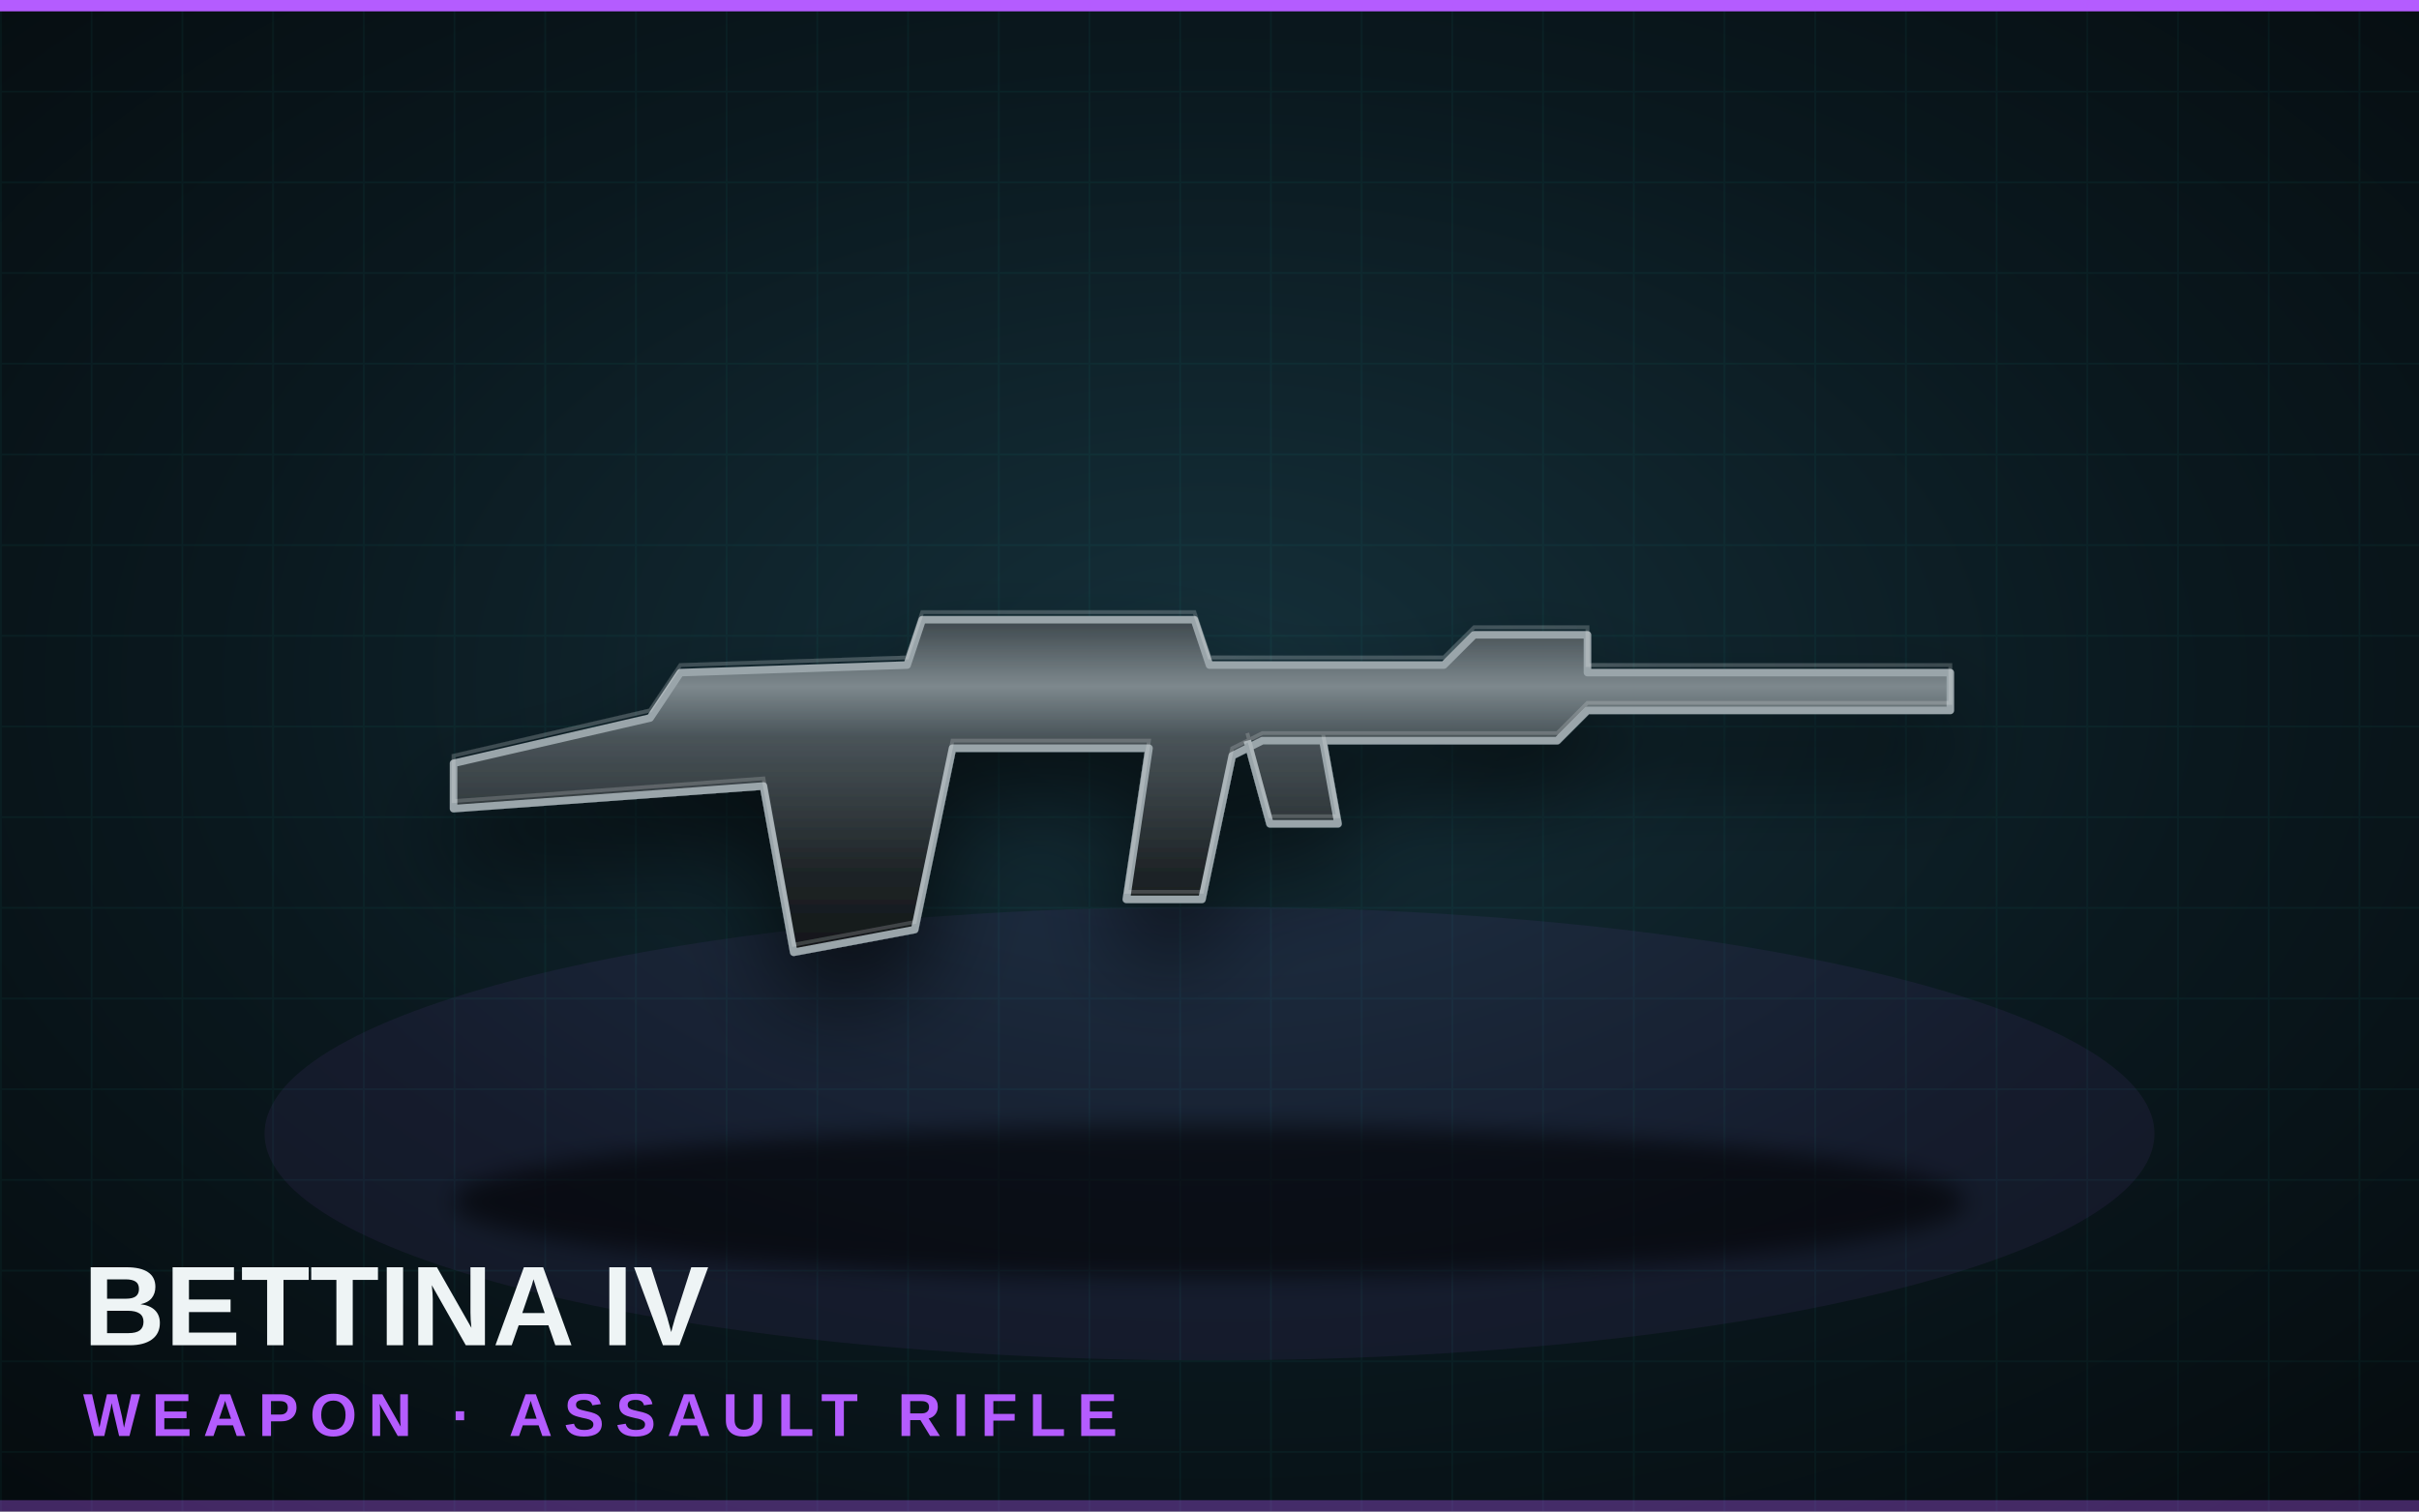
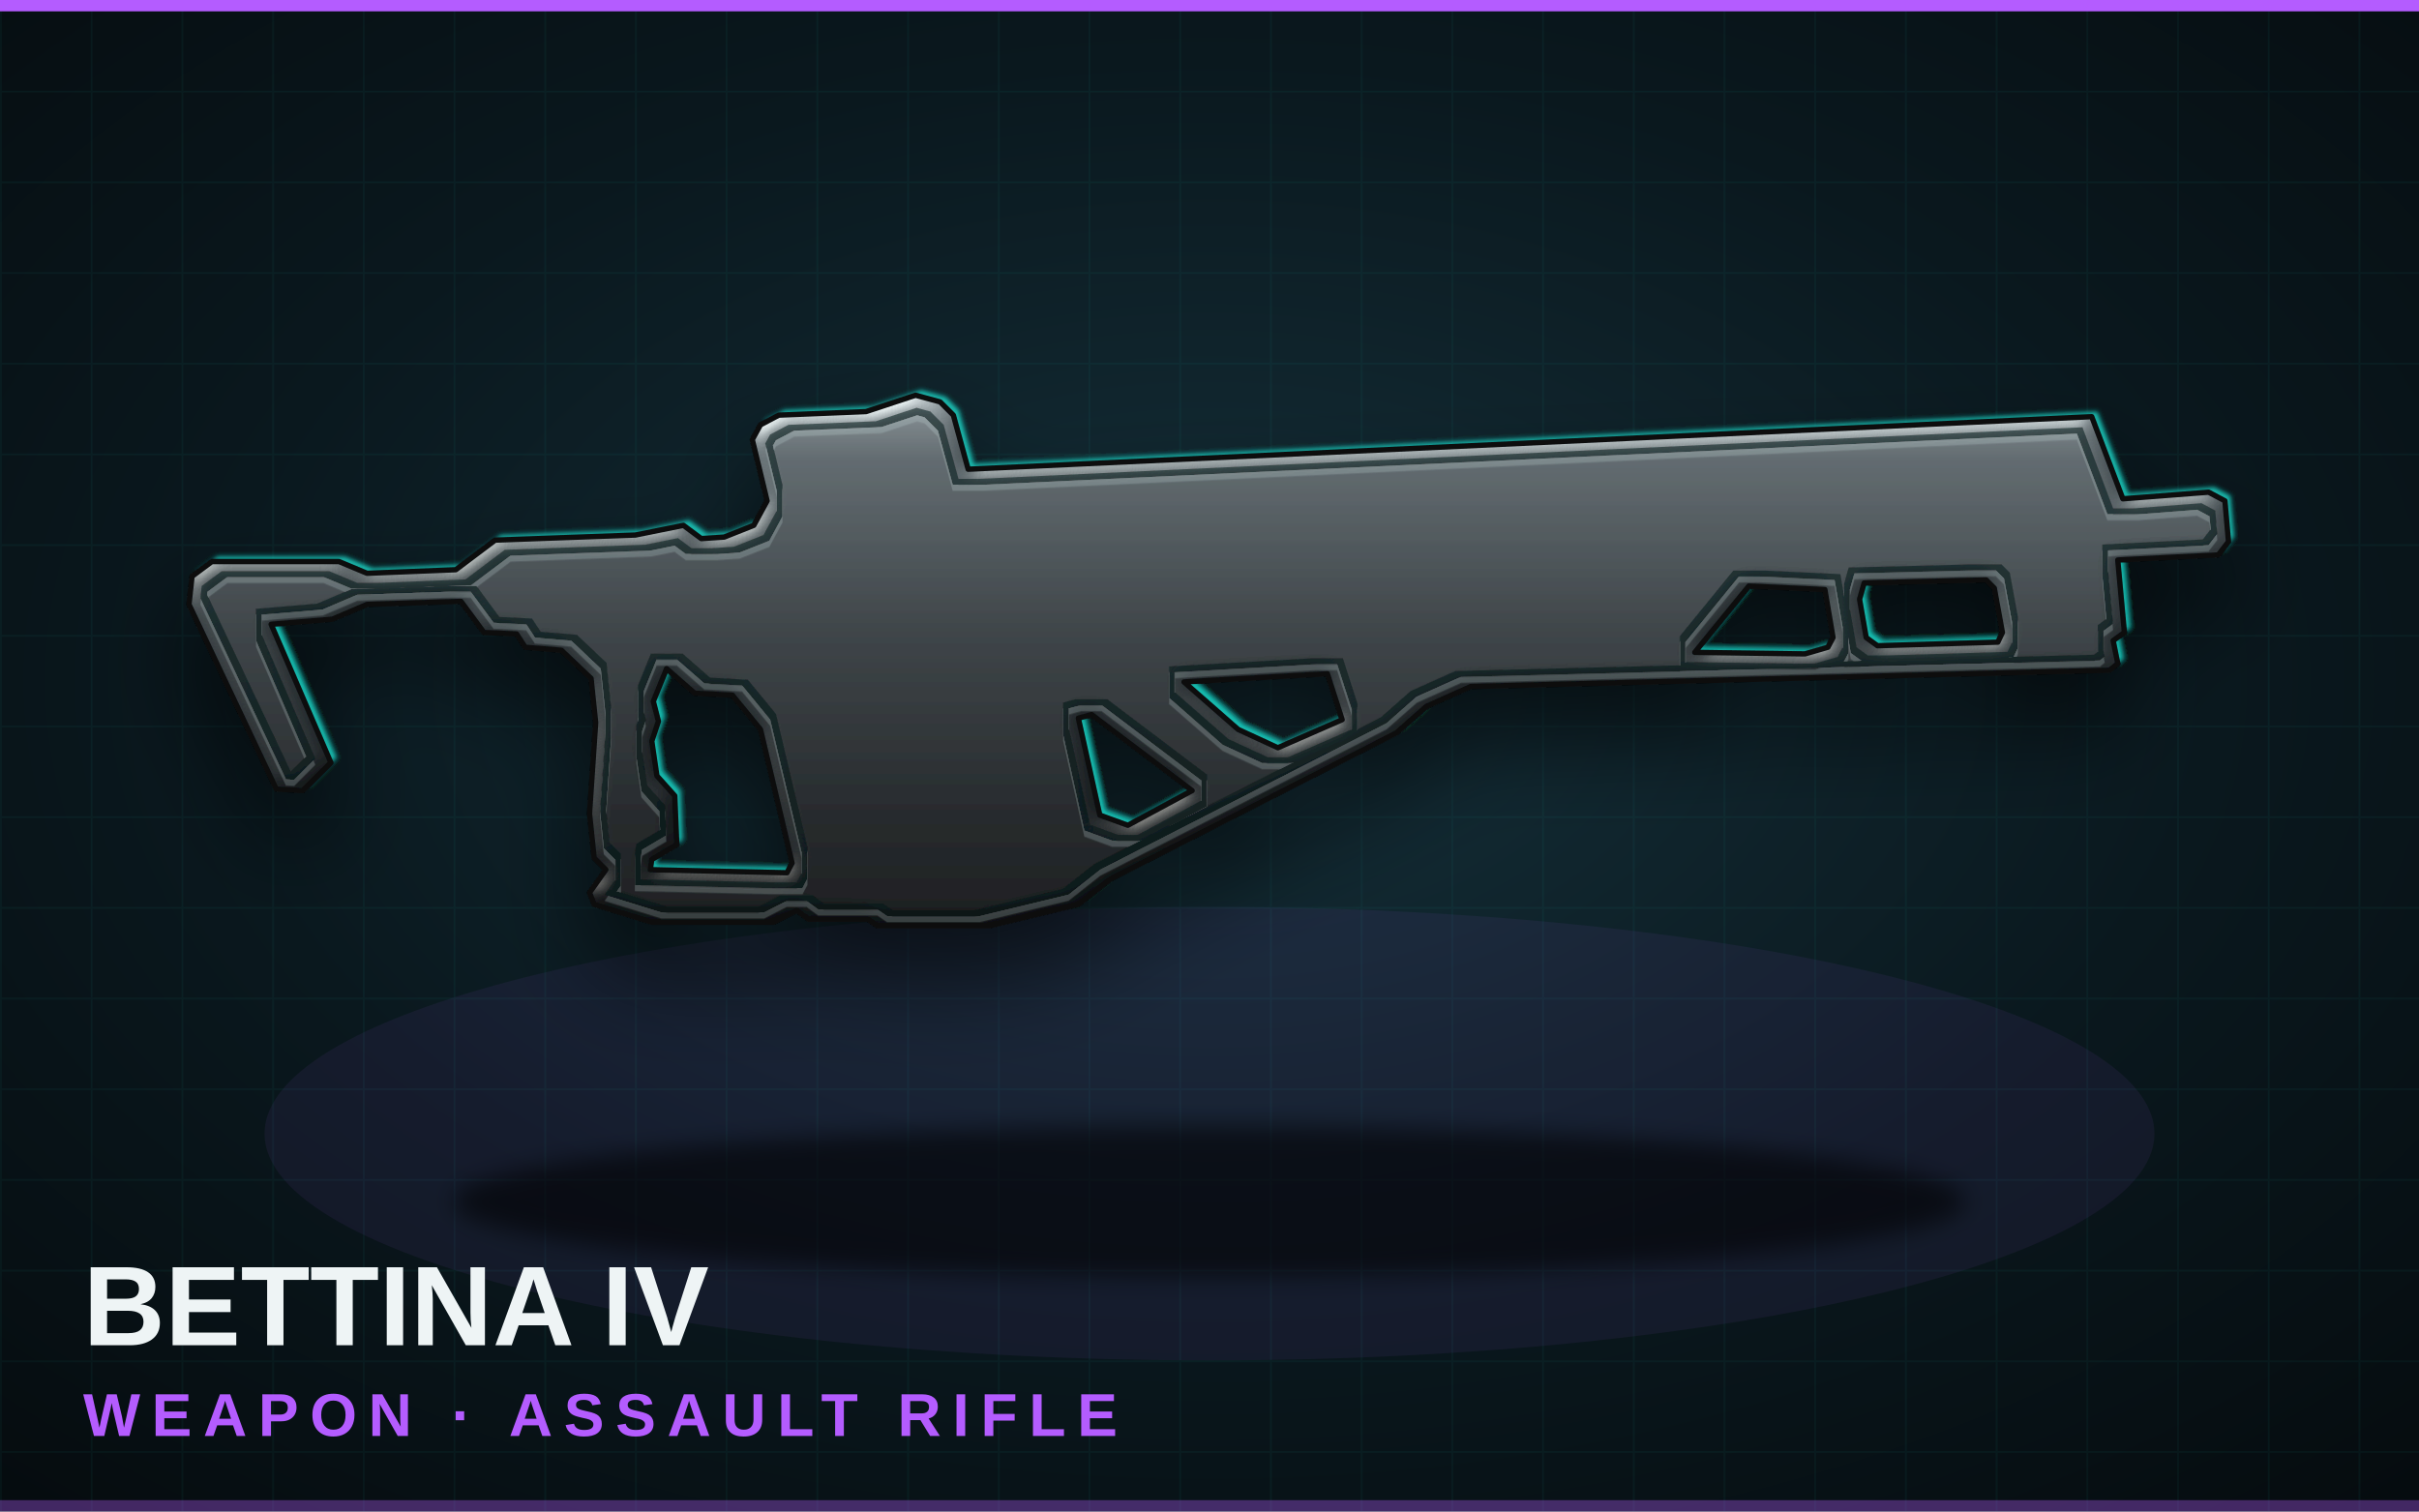
<svg xmlns="http://www.w3.org/2000/svg" viewBox="0 0 640 400" width="640" height="400">
  <defs>
    <radialGradient id="bg" cx="50%" cy="45%" r="75%">
      <stop offset="0" stop-color="#15303a" />
      <stop offset=".55" stop-color="#0a181e" />
      <stop offset="1" stop-color="#050b0e" />
    </radialGradient>
    <pattern id="grid" width="24" height="24" patternUnits="userSpaceOnUse">
      <path d="M24 0H0V24" fill="none" stroke="#19d3c5" stroke-opacity=".05" />
    </pattern>
    <linearGradient id="steelV" x1="0" y1="0" x2="0" y2="1">
      <stop offset="0" stop-color="#5b666c" />
      <stop offset=".18" stop-color="#e8eef0" />
      <stop offset=".32" stop-color="#b9c3c7" />
      <stop offset=".62" stop-color="#6b767c" />
      <stop offset=".85" stop-color="#3a4348" />
      <stop offset="1" stop-color="#252b2f" />
    </linearGradient>
    <linearGradient id="darkV" x1="0" y1="0" x2="0" y2="1">
      <stop offset="0" stop-color="#3e484d" />
      <stop offset=".2" stop-color="#7d888d" />
      <stop offset=".35" stop-color="#4a5459" />
      <stop offset=".75" stop-color="#1f2528" />
      <stop offset="1" stop-color="#121618" />
    </linearGradient>
    <linearGradient id="brassV" x1="0" y1="0" x2="0" y2="1">
      <stop offset="0" stop-color="#6b3f17" />
      <stop offset=".2" stop-color="#ffd38f" />
      <stop offset=".4" stop-color="#d1913f" />
      <stop offset=".75" stop-color="#7a4718" />
      <stop offset="1" stop-color="#3d220b" />
    </linearGradient>
    <linearGradient id="copperV" x1="0" y1="0" x2="0" y2="1">
      <stop offset="0" stop-color="#5a2a12" />
      <stop offset=".22" stop-color="#ffb07a" />
      <stop offset=".45" stop-color="#c8642c" />
      <stop offset="1" stop-color="#3a1607" />
    </linearGradient>
    <linearGradient id="whiteV" x1="0" y1="0" x2="0" y2="1">
      <stop offset="0" stop-color="#ffffff" />
      <stop offset=".5" stop-color="#dfe5e7" />
      <stop offset="1" stop-color="#9aa5aa" />
    </linearGradient>
    <linearGradient id="faceL" x1="0" y1="0" x2="1" y2="1">
      <stop offset="0" stop-color="#cfd7da" />
      <stop offset="1" stop-color="#6d787d" />
    </linearGradient>
    <linearGradient id="faceR" x1="0" y1="0" x2="1" y2="1">
      <stop offset="0" stop-color="#8b969b" />
      <stop offset="1" stop-color="#3a4348" />
    </linearGradient>
    <linearGradient id="faceT" x1="0" y1="0" x2="1" y2="0">
      <stop offset="0" stop-color="#eef3f4" />
      <stop offset="1" stop-color="#aab4b8" />
    </linearGradient>
    <linearGradient id="dfaceL" x1="0" y1="0" x2="1" y2="1">
      <stop offset="0" stop-color="#4f5a5f" />
      <stop offset="1" stop-color="#22282b" />
    </linearGradient>
    <linearGradient id="dfaceR" x1="0" y1="0" x2="1" y2="1">
      <stop offset="0" stop-color="#343c40" />
      <stop offset="1" stop-color="#14181a" />
    </linearGradient>
    <linearGradient id="dfaceT" x1="0" y1="0" x2="1" y2="0">
      <stop offset="0" stop-color="#6c777c" />
      <stop offset="1" stop-color="#3f484c" />
    </linearGradient>
    <radialGradient id="capFace" cx="40%" cy="38%" r="70%">
      <stop offset="0" stop-color="#cfd7da" />
      <stop offset=".6" stop-color="#5d686e" />
      <stop offset="1" stop-color="#20262a" />
    </radialGradient>
    <radialGradient id="specular" cx="50%" cy="50%" r="50%">
      <stop offset="0" stop-color="#fff" stop-opacity=".9" />
      <stop offset="1" stop-color="#fff" stop-opacity="0" />
    </radialGradient>
    <filter id="sh" x="-30%" y="-30%" width="160%" height="170%">
      <feDropShadow dx="0" dy="14" stdDeviation="12" flood-color="#000" flood-opacity=".6" />
    </filter>
    <filter id="glow" x="-50%" y="-50%" width="200%" height="200%">
      <feGaussianBlur stdDeviation="6" result="b" />
      <feMerge>
        <feMergeNode in="b" />
        <feMergeNode in="SourceGraphic" />
      </feMerge>
    </filter>
    <filter id="softglow" x="-50%" y="-50%" width="200%" height="200%">
      <feGaussianBlur stdDeviation="3" />
    </filter>
+     <linearGradient id="gunV" x1="0" y1="0" x2="0" y2="1">
+       <stop offset="0" stop-color="#8e999e" />
+       <stop offset=".12" stop-color="#5d686d" />
+       <stop offset=".45" stop-color="#363e42" />
+       <stop offset=".8" stop-color="#1c2124" />
+       <stop offset="1" stop-color="#121517" />
+     </linearGradient>
+     <filter id="metal" x="-5%" y="-10%" width="110%" height="130%" color-interpolation-filters="sRGB">
+       <feGaussianBlur in="SourceAlpha" stdDeviation="1.6" result="bump" />
+       <feSpecularLighting in="bump" surfaceScale="3.2" specularConstant=".95" specularExponent="22" lighting-color="#fff4e6" result="spec">
+         <feDistantLight azimuth="235" elevation="38" />
+       </feSpecularLighting>
+       <feComposite in="spec" in2="SourceAlpha" operator="in" result="specIn" />
+       <feDiffuseLighting in="bump" surfaceScale="3.2" diffuseConstant="1.05" lighting-color="#ffffff" result="diff">
+         <feDistantLight azimuth="235" elevation="50" />
+       </feDiffuseLighting>
+       <feComposite in="SourceGraphic" in2="diff" operator="arithmetic" k1="1.15" k2="0" k3="0" k4="0" result="lit" />
+       <feComposite in="lit" in2="SourceAlpha" operator="in" result="litIn" />
+       <feComposite in="litIn" in2="specIn" operator="arithmetic" k1="0" k2="1" k3=".55" k4="0" />
+     </filter>
+     <filter id="inset" x="-5%" y="-10%" width="110%" height="130%">
+       <feMorphology in="SourceAlpha" operator="erode" radius="5" result="e" />
+       <feMorphology in="e" operator="erode" radius="1" result="e2" />
+       <feComposite in="e" in2="e2" operator="out" result="ln" />
+       <feOffset in="ln" dy="1.2" result="lo" />
+       <feComposite in="lo" in2="ln" operator="out" result="hl" />
+       <feFlood flood-color="#05080a" flood-opacity=".55" />
+       <feComposite in2="ln" operator="in" result="dk" />
+       <feFlood flood-color="#cfe3e6" flood-opacity=".22" />
+       <feComposite in2="hl" operator="in" result="lt" />
+       <feMerge>
+         <feMergeNode in="dk" />
+         <feMergeNode in="lt" />
+       </feMerge>
+     </filter>
+     <filter id="rim" x="-5%" y="-15%" width="110%" height="130%">
+       <feOffset in="SourceAlpha" dx="1.1" dy="-1.0" result="o" />
+       <feComposite in="o" in2="SourceAlpha" operator="out" result="r" />
+       <feGaussianBlur in="r" stdDeviation=".45" result="rb" />
+       <feFlood flood-color="#19d3c5" flood-opacity=".85" />
+       <feComposite in2="rb" operator="in" />
+     </filter>
  </defs>
  <rect width="640" height="400" fill="url(#bg)" />
  <rect width="640" height="400" fill="url(#grid)" />
  <ellipse cx="320" cy="300" rx="250" ry="60" fill="#b45cff" opacity=".07" />
  <ellipse cx="320" cy="318" rx="200" ry="20" fill="#000" opacity=".55" filter="url(#softglow)" />
  <g filter="url(#sh)">
-     <g transform="translate(120 130)">
-       <path d="M0 72 L52 60 L60 48 L120 46 L124 34 L196 34 L200 46 L262 46 L270 38 L300 38 L300 48 L396 48 L396 58 L300 58 L292 66 L214 66 L206 70 L198 108 L178 108 L184 68 L132 68 L122 116 L90 122 L82 78 L0 84 Z M210 66 l6 22 h18 l-4 -22" fill="url(#darkV)" stroke="#9aa5aa" stroke-width="2" stroke-linejoin="round" />
-       <path d="M0 72 L52 60 L60 48 L120 46 L124 34 L196 34 L200 46 L262 46 L270 38 L300 38 L300 48 L396 48 L396 58 L300 58 L292 66 L214 66 L206 70 L198 108 L178 108 L184 68 L132 68 L122 116 L90 122 L82 78 L0 84 Z M210 66 l6 22 h18 l-4 -22" fill="none" stroke="#fff" stroke-opacity=".18" stroke-width="1" transform="translate(0 -2)" />
+     <g transform="translate(50.0 104.6) scale(1.350)">
+       <path d="M0.0 41.0 L17.1 77.2 L22.3 77.5 L27.8 72.0 L16.1 44.9 L28.1 43.9 L34.9 41.0 L53.3 40.4 L57.8 46.5 L64.2 46.8 L65.9 49.4 L73.0 50.0 L78.8 55.5 L79.7 64.2 L78.5 82.0 L79.4 90.7 L81.7 93.0 L78.5 97.5 L79.4 99.8 L90.7 103.3 L114.6 103.3 L119.1 101.0 L121.4 102.7 L133.0 102.7 L134.9 104.0 L156.9 104.0 L174.3 99.8 L180.5 94.9 L236.6 66.2 L242.5 61.0 L251.2 57.1 L376.4 53.9 L378.0 52.6 L377.1 48.1 L379.3 46.5 L378.0 32.3 L397.7 31.3 L399.7 28.7 L399.0 20.7 L395.8 19.0 L379.0 20.3 L372.9 4.2 L152.7 14.5 L149.8 3.9 L147.2 1.3 L142.4 0.0 L132.7 3.2 L115.6 3.9 L112.0 5.8 L110.4 8.7 L113.3 20.7 L110.7 25.5 L104.9 27.8 L100.4 28.1 L96.9 25.5 L87.5 27.4 L60.0 28.4 L52.3 34.2 L34.9 34.9 L29.4 32.6 L4.5 32.6 L0.6 35.5 Z M174.3 63.3 L176.9 62.6 L196.6 77.5 L184.0 84.3 L178.5 82.3 Z M226.0 63.6 L213.4 69.1 L205.6 65.5 L195.0 56.2 L223.1 54.6 Z M93.6 53.6 L99.1 58.4 L106.5 58.8 L112.0 65.5 L118.2 91.7 L117.2 93.6 L90.4 93.0 L90.7 91.0 L95.6 88.1 L95.2 78.5 L91.7 74.6 L90.7 67.8 L92.0 63.9 L91.0 60.0 Z M320.6 38.1 L322.2 47.5 L321.2 49.4 L316.7 50.7 L295.1 50.4 L305.7 37.4 Z M353.8 37.8 L355.4 46.5 L354.5 48.4 L330.9 49.1 L328.7 47.5 L327.4 40.0 L328.3 36.8 L352.2 36.2 Z" fill="#000" fill-rule="evenodd" filter="url(#rim)" />
+     </g>
+     <g transform="translate(50.0 104.6) scale(1.350)">
+       <path d="M0.0 41.0 L17.1 77.2 L22.3 77.5 L27.8 72.0 L16.1 44.9 L28.1 43.9 L34.9 41.0 L53.3 40.4 L57.8 46.5 L64.2 46.8 L65.9 49.4 L73.0 50.0 L78.8 55.5 L79.7 64.2 L78.5 82.0 L79.4 90.7 L81.7 93.0 L78.5 97.5 L79.4 99.8 L90.7 103.3 L114.6 103.3 L119.1 101.0 L121.4 102.7 L133.0 102.7 L134.9 104.0 L156.9 104.0 L174.3 99.8 L180.5 94.9 L236.6 66.2 L242.5 61.0 L251.2 57.1 L376.4 53.9 L378.0 52.6 L377.1 48.1 L379.3 46.5 L378.0 32.3 L397.7 31.3 L399.7 28.7 L399.0 20.7 L395.8 19.0 L379.0 20.3 L372.9 4.2 L152.7 14.5 L149.8 3.9 L147.2 1.3 L142.4 0.0 L132.7 3.2 L115.6 3.9 L112.0 5.8 L110.4 8.7 L113.3 20.7 L110.7 25.5 L104.9 27.8 L100.4 28.1 L96.9 25.5 L87.5 27.4 L60.0 28.4 L52.3 34.2 L34.9 34.9 L29.4 32.6 L4.5 32.6 L0.6 35.5 Z M174.3 63.3 L176.9 62.6 L196.6 77.5 L184.0 84.3 L178.5 82.3 Z M226.0 63.6 L213.4 69.1 L205.6 65.5 L195.0 56.2 L223.1 54.6 Z M93.6 53.6 L99.1 58.4 L106.5 58.8 L112.0 65.5 L118.2 91.7 L117.2 93.6 L90.4 93.0 L90.7 91.0 L95.6 88.1 L95.2 78.5 L91.7 74.6 L90.7 67.8 L92.0 63.9 L91.0 60.0 Z M320.6 38.1 L322.2 47.5 L321.2 49.4 L316.7 50.7 L295.1 50.4 L305.7 37.4 Z M353.8 37.8 L355.4 46.5 L354.5 48.4 L330.9 49.1 L328.7 47.5 L327.4 40.0 L328.3 36.8 L352.2 36.2 Z" fill="url(#gunV)" fill-rule="evenodd" filter="url(#metal)" />
+       <path d="M0.0 41.0 L17.1 77.2 L22.3 77.5 L27.8 72.0 L16.1 44.9 L28.1 43.9 L34.9 41.0 L53.3 40.4 L57.8 46.5 L64.2 46.8 L65.9 49.4 L73.0 50.0 L78.8 55.5 L79.7 64.2 L78.5 82.0 L79.4 90.7 L81.7 93.0 L78.5 97.5 L79.4 99.8 L90.7 103.3 L114.6 103.3 L119.1 101.0 L121.4 102.7 L133.0 102.7 L134.9 104.0 L156.9 104.0 L174.3 99.8 L180.5 94.9 L236.6 66.2 L242.5 61.0 L251.2 57.1 L376.4 53.9 L378.0 52.6 L377.1 48.1 L379.3 46.5 L378.0 32.3 L397.7 31.3 L399.7 28.7 L399.0 20.7 L395.8 19.0 L379.0 20.3 L372.9 4.2 L152.7 14.5 L149.8 3.9 L147.2 1.3 L142.4 0.0 L132.7 3.2 L115.6 3.9 L112.0 5.8 L110.4 8.7 L113.3 20.7 L110.7 25.5 L104.9 27.8 L100.4 28.1 L96.9 25.5 L87.5 27.4 L60.0 28.4 L52.3 34.2 L34.9 34.9 L29.4 32.6 L4.5 32.6 L0.6 35.5 Z M174.3 63.3 L176.9 62.6 L196.6 77.5 L184.0 84.3 L178.5 82.3 Z M226.0 63.6 L213.4 69.1 L205.6 65.5 L195.0 56.2 L223.1 54.6 Z M93.6 53.6 L99.1 58.4 L106.5 58.8 L112.0 65.5 L118.2 91.7 L117.2 93.6 L90.4 93.0 L90.7 91.0 L95.6 88.1 L95.2 78.5 L91.7 74.6 L90.7 67.8 L92.0 63.9 L91.0 60.0 Z M320.6 38.1 L322.2 47.5 L321.2 49.4 L316.7 50.7 L295.1 50.4 L305.7 37.4 Z M353.8 37.8 L355.4 46.5 L354.5 48.4 L330.9 49.1 L328.7 47.5 L327.4 40.0 L328.3 36.8 L352.2 36.2 Z" fill="#000" fill-rule="evenodd" filter="url(#inset)" />
+       <path d="M0.0 41.0 L17.1 77.2 L22.3 77.5 L27.8 72.0 L16.1 44.9 L28.1 43.9 L34.9 41.0 L53.3 40.4 L57.8 46.5 L64.2 46.8 L65.9 49.4 L73.0 50.0 L78.8 55.5 L79.7 64.2 L78.5 82.0 L79.4 90.7 L81.7 93.0 L78.5 97.5 L79.4 99.8 L90.7 103.3 L114.6 103.3 L119.1 101.0 L121.4 102.7 L133.0 102.7 L134.9 104.0 L156.9 104.0 L174.3 99.8 L180.5 94.9 L236.6 66.2 L242.5 61.0 L251.2 57.1 L376.4 53.9 L378.0 52.6 L377.1 48.1 L379.3 46.5 L378.0 32.3 L397.7 31.3 L399.7 28.7 L399.0 20.7 L395.8 19.0 L379.0 20.3 L372.9 4.2 L152.7 14.5 L149.8 3.9 L147.2 1.3 L142.4 0.0 L132.7 3.2 L115.6 3.9 L112.0 5.8 L110.4 8.7 L113.3 20.7 L110.7 25.5 L104.9 27.8 L100.4 28.1 L96.9 25.5 L87.5 27.4 L60.0 28.4 L52.3 34.2 L34.9 34.9 L29.4 32.6 L4.5 32.6 L0.6 35.5 Z M174.3 63.3 L176.9 62.6 L196.6 77.5 L184.0 84.3 L178.5 82.3 Z M226.0 63.6 L213.4 69.1 L205.6 65.5 L195.0 56.2 L223.1 54.6 Z M93.6 53.6 L99.1 58.4 L106.5 58.8 L112.0 65.5 L118.2 91.7 L117.2 93.6 L90.4 93.0 L90.7 91.0 L95.6 88.1 L95.2 78.5 L91.7 74.6 L90.7 67.8 L92.0 63.9 L91.0 60.0 Z M320.6 38.1 L322.2 47.5 L321.2 49.4 L316.7 50.7 L295.1 50.4 L305.7 37.4 Z M353.8 37.8 L355.4 46.5 L354.5 48.4 L330.9 49.1 L328.7 47.5 L327.4 40.0 L328.3 36.8 L352.2 36.2 Z" fill="none" stroke="#0a0d0f" stroke-width="1.04" stroke-linejoin="round" />
    </g>
  </g>
  <path d="M0 0H640V3H0Z" fill="#b45cff" />
  <path d="M0 397H640V400H0Z" fill="#b45cff" opacity=".35" />
  <text x="22" y="380" font-family="'Barlow Condensed','Arial Narrow','Helvetica Neue',Arial,sans-serif" font-size="16" font-weight="700" letter-spacing="3" fill="#b45cff">WEAPON · ASSAULT RIFLE</text>
  <text x="22" y="356" font-family="'Barlow Condensed','Arial Narrow','Helvetica Neue',Arial,sans-serif" font-size="30" font-weight="800" fill="#eef4f5">BETTINA IV</text>
</svg>
